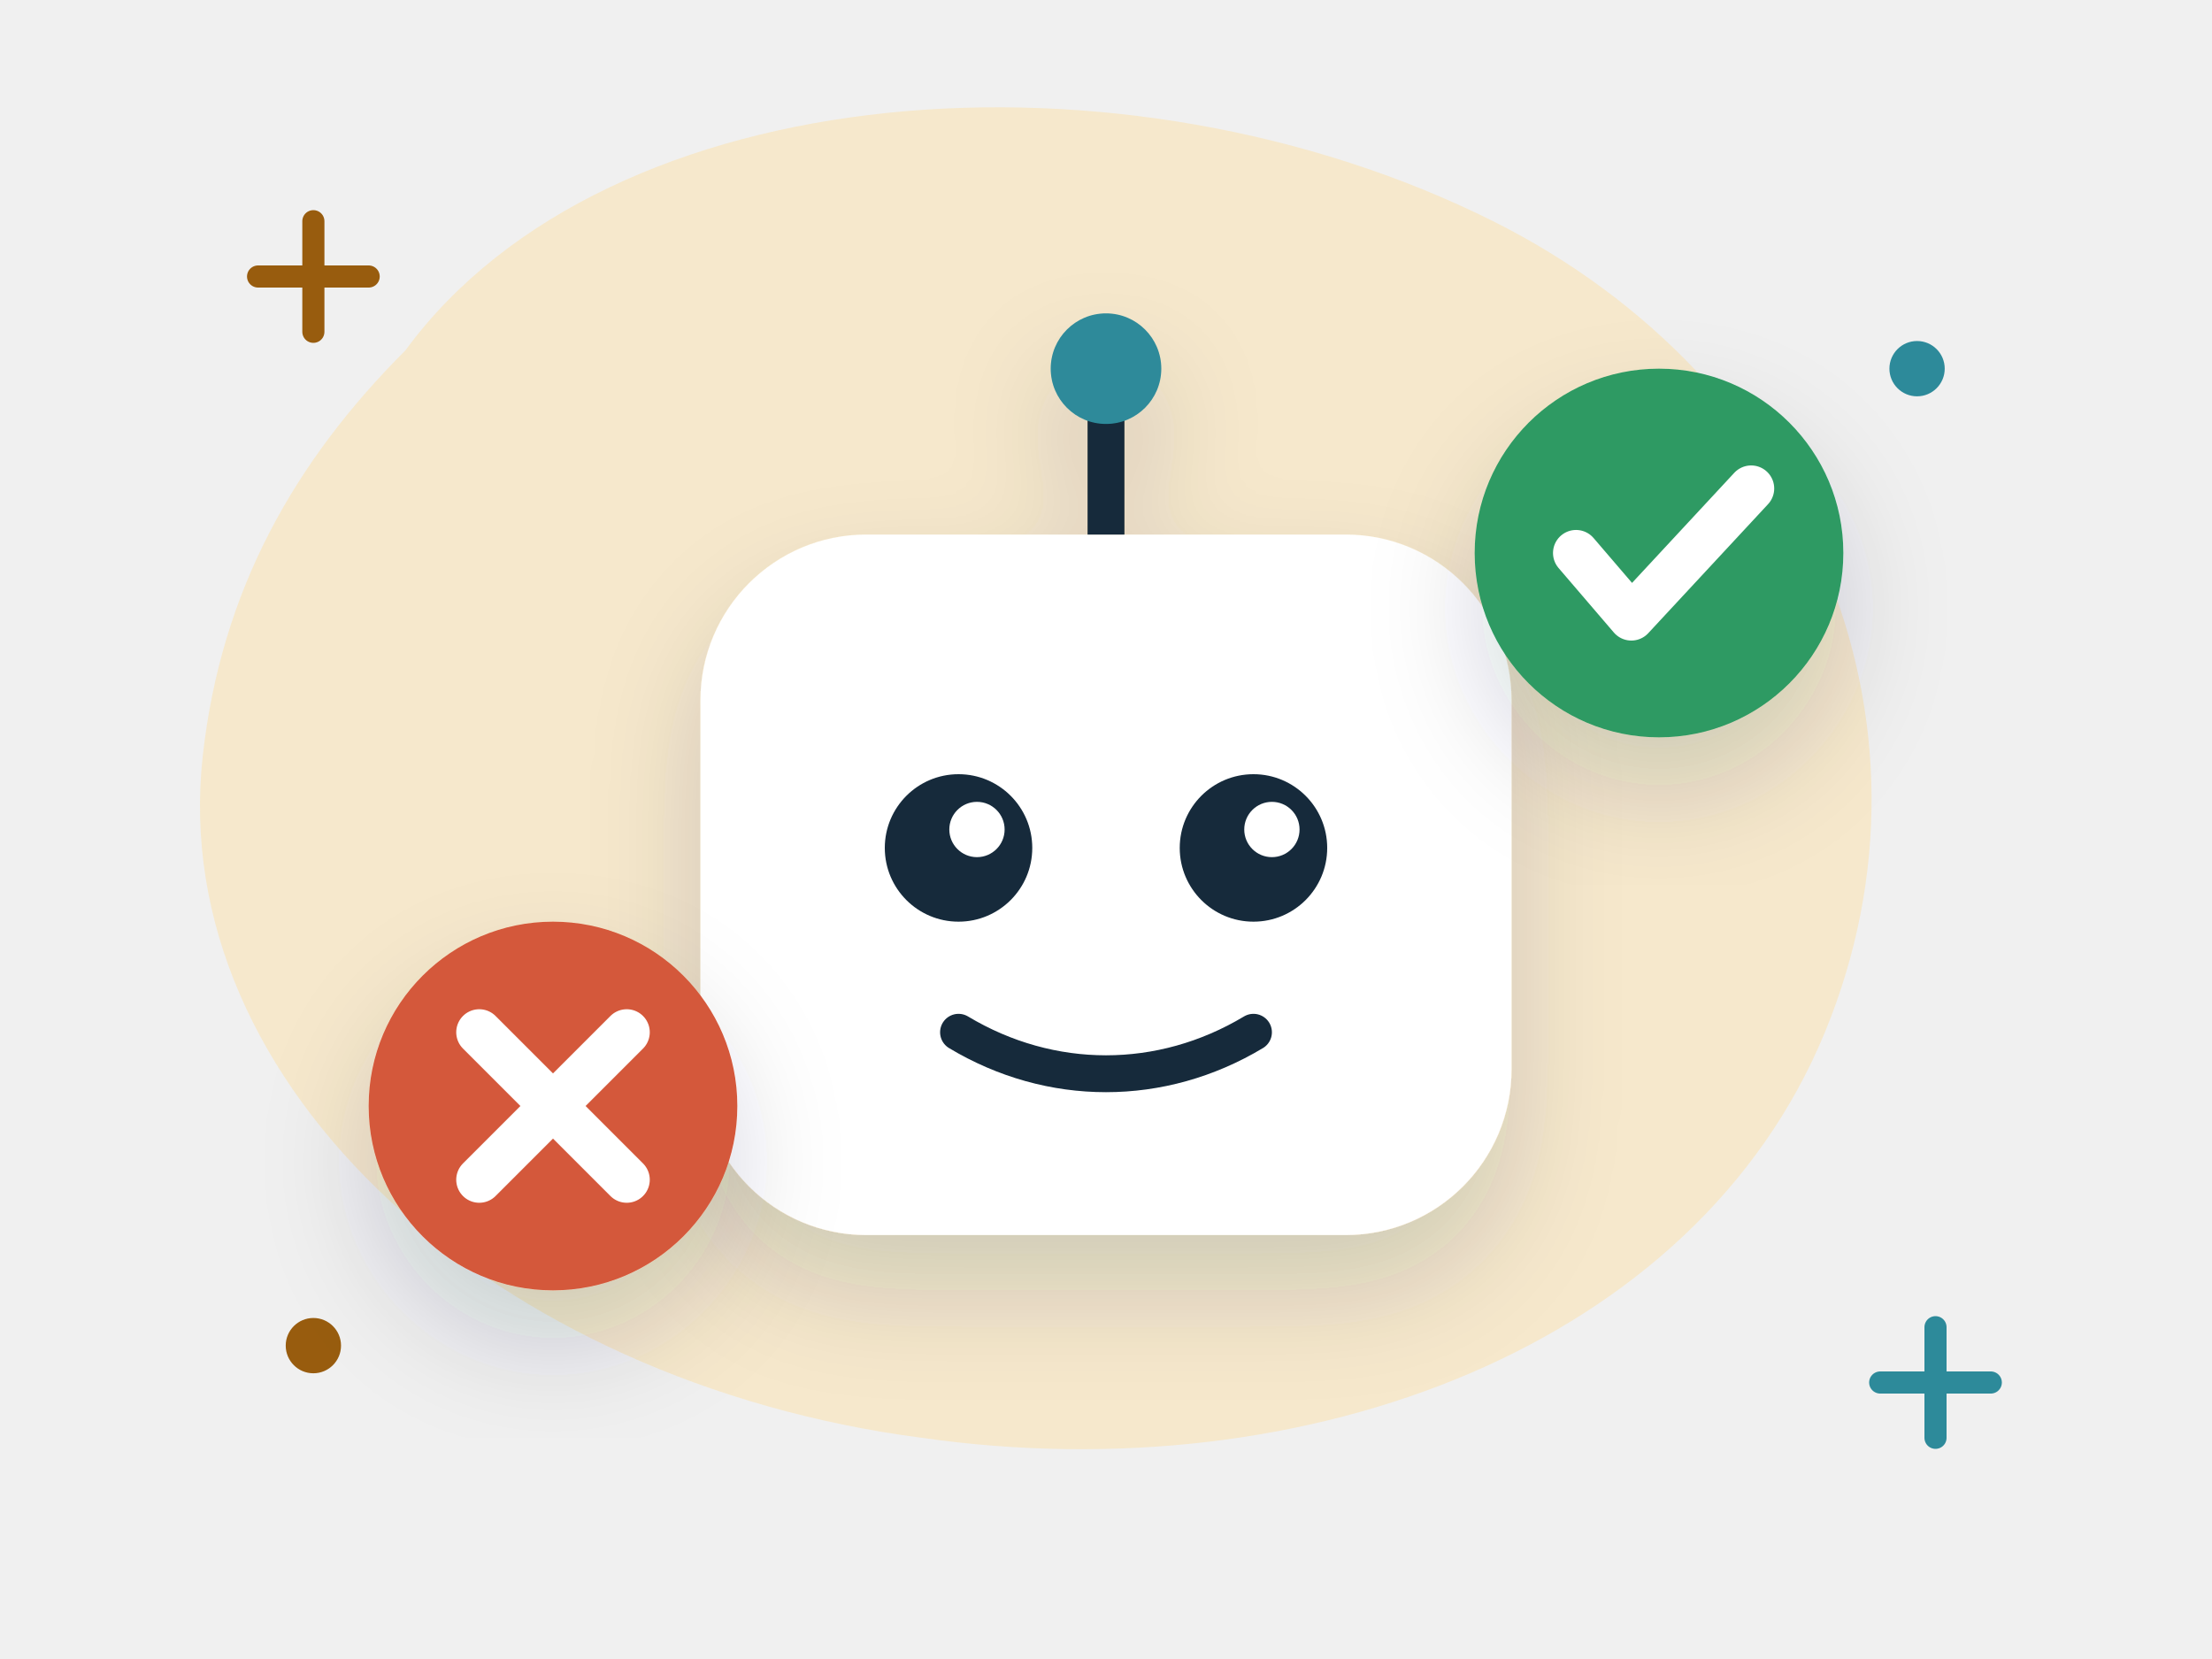
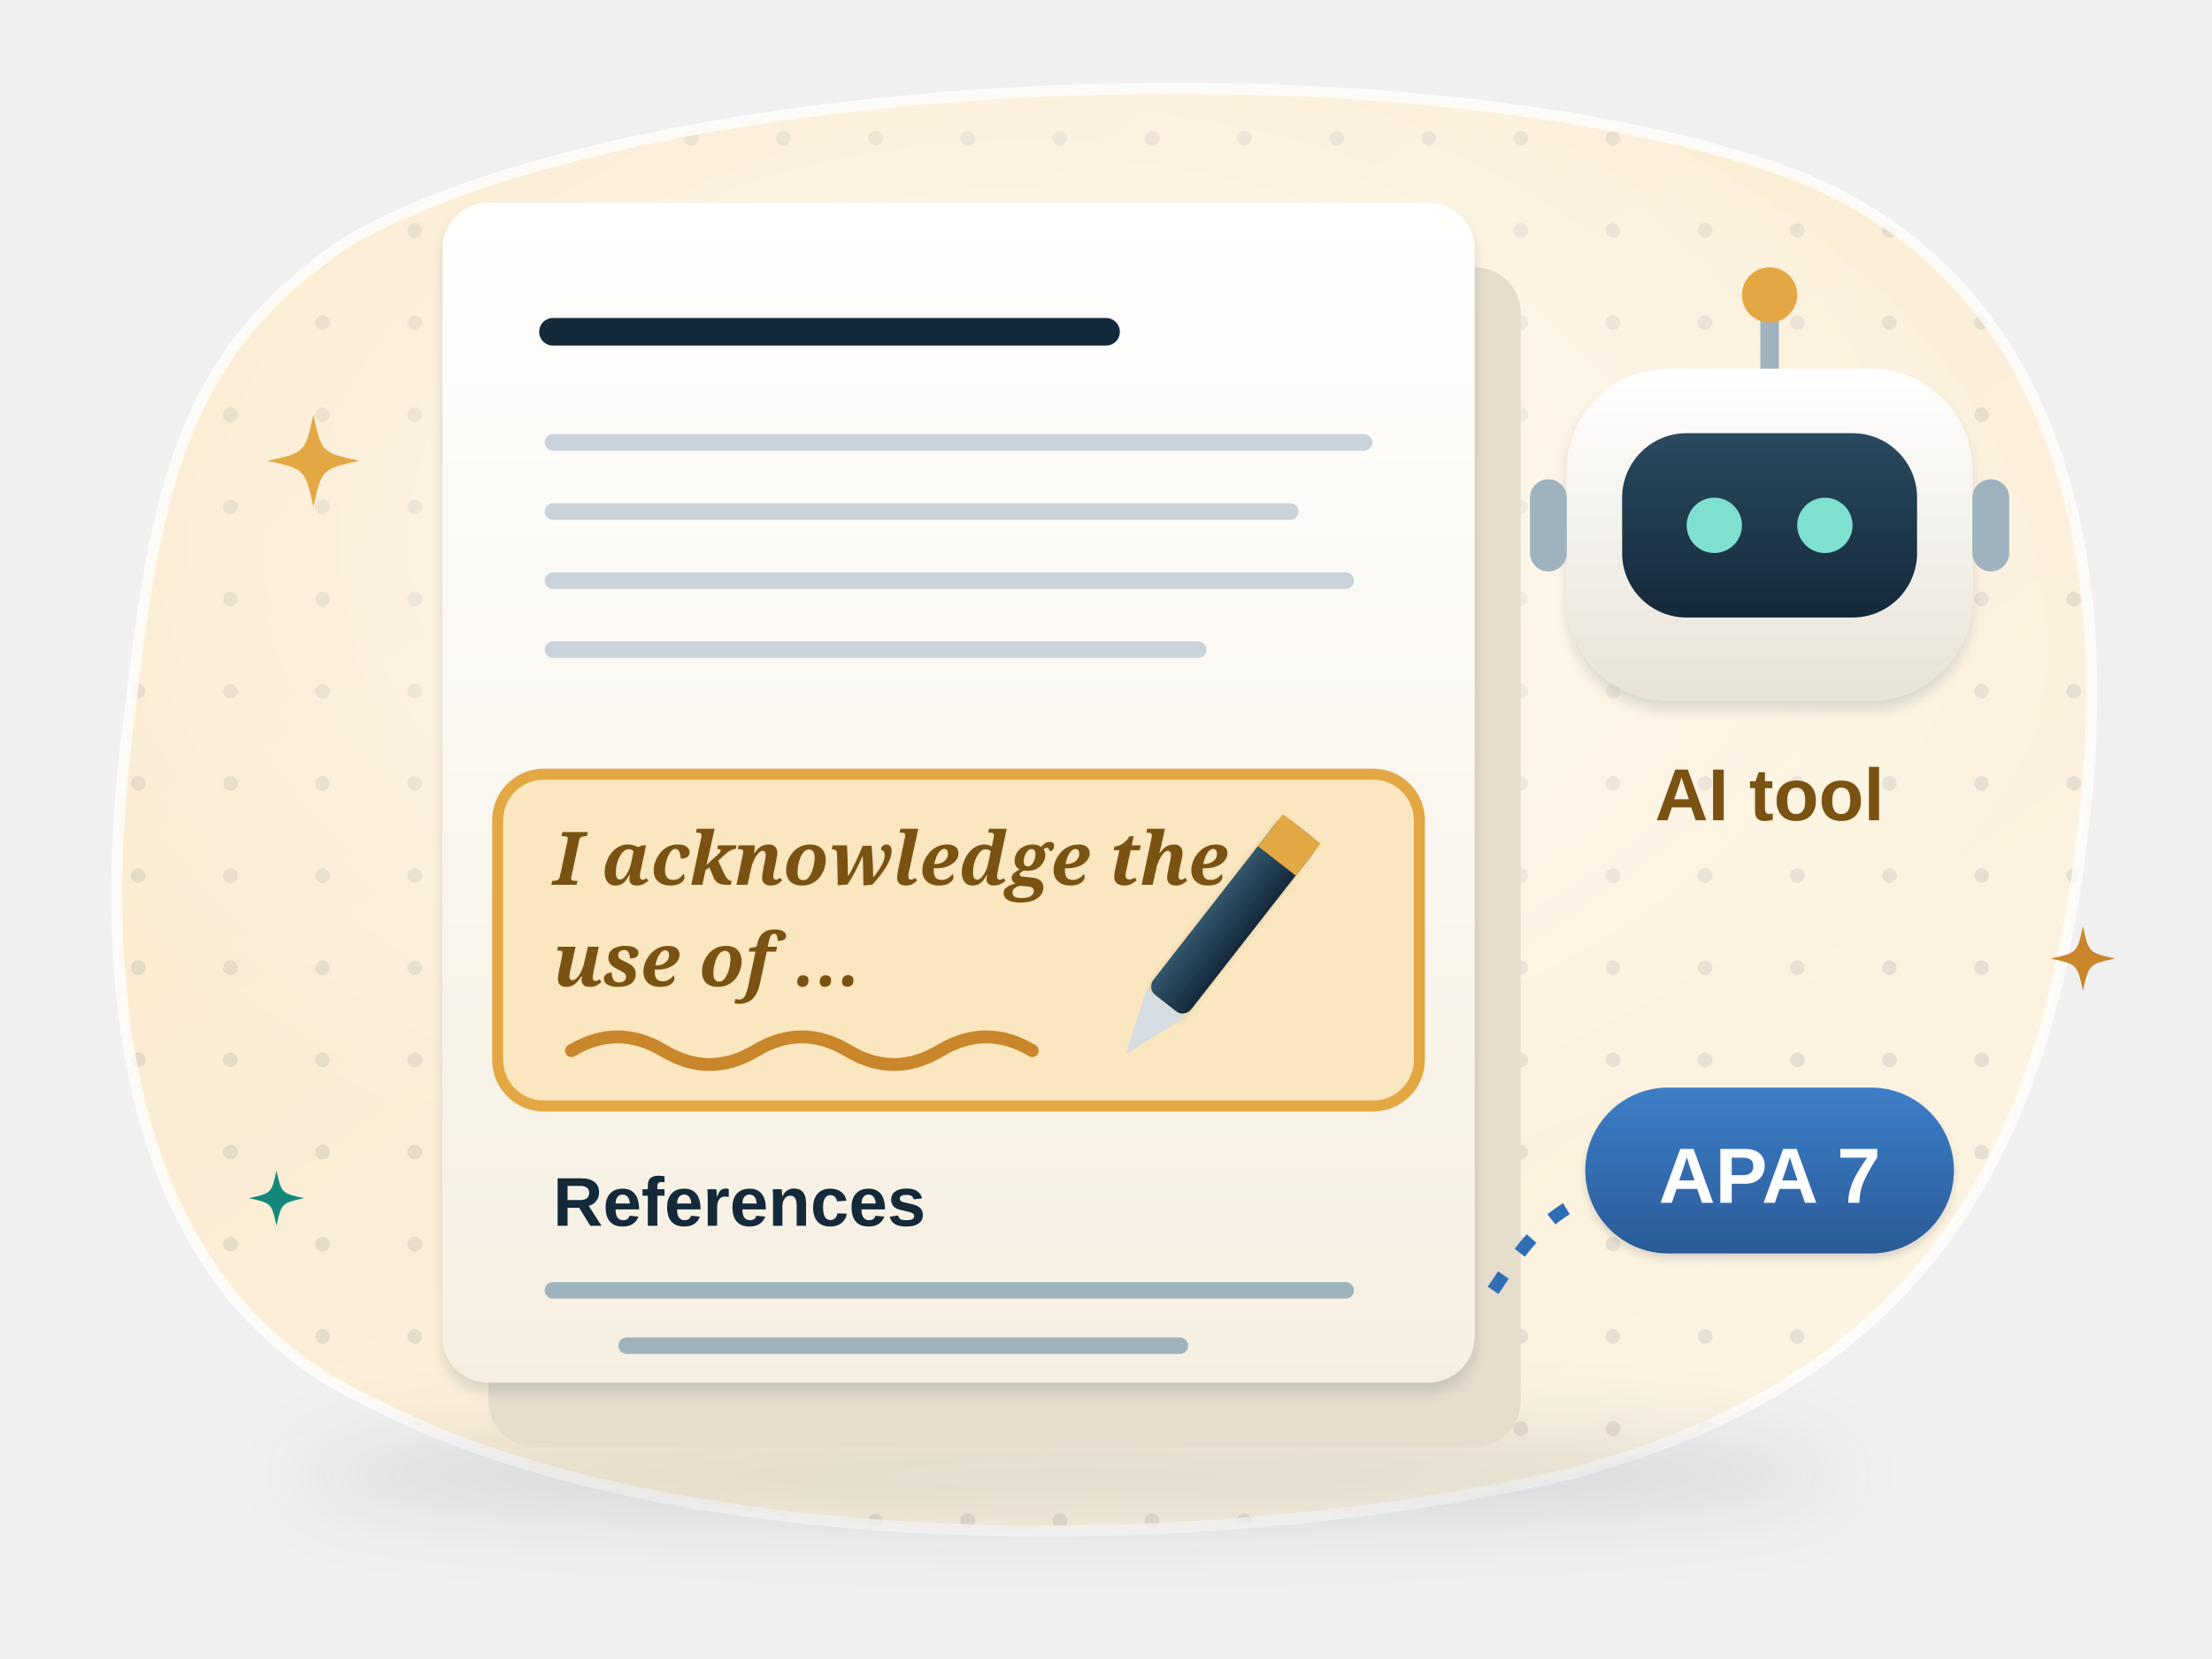
- <svg xmlns="http://www.w3.org/2000/svg" viewBox="0 0 240 180" fill="none" role="img" aria-label="Using AI honestly">
-   <style>.fl{animation:fl 5s ease-in-out infinite;transform-box:fill-box;transform-origin:center}.f2{animation-delay:-1.7s}.f3{animation-delay:-3.3s}
- .tw{animation:tw 2.8s ease-in-out infinite;transform-box:fill-box;transform-origin:center}.t2{animation-delay:-1.4s}
- .sp{animation:sp 9s linear infinite;transform-box:fill-box;transform-origin:center}.pu{animation:pu 2.2s ease-in-out infinite;transform-box:fill-box;transform-origin:center}
- .dr{stroke-dasharray:6 8;animation:dr 1.6s linear infinite}.bl{animation:bl 4s infinite;transform-box:fill-box;transform-origin:center}
- .sw{animation:sw 3s ease-in-out infinite;transform-box:fill-box;transform-origin:top center}
- @keyframes fl{0%,100%{transform:translateY(0)}50%{transform:translateY(-6px)}}@keyframes tw{0%,100%{opacity:.3;transform:scale(.7)}50%{opacity:1;transform:scale(1.05)}}
- @keyframes sp{to{transform:rotate(360deg)}}@keyframes pu{0%,100%{transform:scale(1)}15%{transform:scale(1.12)}30%{transform:scale(1)}}
- @keyframes dr{to{stroke-dashoffset:-28}}@keyframes bl{0%,92%,100%{transform:scaleY(1)}95%{transform:scaleY(.1)}}@keyframes sw{50%{transform:rotate(6deg)}}
- @media (prefers-reduced-motion:reduce){*{animation:none!important}}</style>
+ <svg xmlns="http://www.w3.org/2000/svg" viewBox="0 0 240 180" fill="none" role="img" aria-label="An essay page whose final section holds a highlighted AI acknowledgement, I acknowledge the use of …, and an APA reference with a hanging indent, beside a small AI assistant badge and an APA tag">
+   <style>
+ .w13h5-tw{animation:w13h5-tw 3.2s ease-in-out infinite;transform-box:fill-box;transform-origin:center}@keyframes w13h5-tw{0%,100%{opacity:.4;transform:scale(.6)}50%{opacity:1;transform:scale(1)}}.w13h5-fl{animation:w13h5-fl 6s ease-in-out infinite}@keyframes w13h5-fl{50%{transform:translateY(-3px)}}.w13h5-bl{animation:w13h5-bl 5s infinite;transform-box:fill-box;transform-origin:center}@keyframes w13h5-bl{0%,94%,100%{transform:scaleY(1)}97%{transform:scaleY(.1)}}
+ 
+ .w13h5-wr{animation:w13h5-wr 4s ease-in-out infinite;transform-origin:62px 114px}@keyframes w13h5-wr{0%{transform:scaleX(.2)}60%,100%{transform:scaleX(1)}}
+ .w13h5-pen{animation:w13h5-pen 4s ease-in-out infinite}@keyframes w13h5-pen{0%{transform:translateX(-62px)}60%,100%{transform:translateX(0)}}
+ @media (prefers-reduced-motion: reduce) { * { animation: none !important; } }
+ </style>
  <defs>
-     <filter id="s" x="-30%" y="-30%" width="160%" height="170%">
-       <feDropShadow dx="0" dy="6" stdDeviation="6" flood-color="#14293a" flood-opacity=".16" />
+     <linearGradient id="w13h5-bg" x1="0" y1="0" x2="1" y2="1">
+       <stop offset="0" stop-color="#fbe8c9" />
+       <stop offset="1" stop-color="#fcf5e6" />
+     </linearGradient>
+     <pattern id="w13h5-dots" width="10" height="10" patternUnits="userSpaceOnUse">
+       <circle cx="5" cy="5" r=".8" fill="#14293a" fill-opacity=".09" />
+     </pattern>
+     <clipPath id="w13h5-clip">
+       <path d="M38 26C70 8 150 4 192 18c30 10 38 40 34 72-4 36-18 60-56 70-44 10-100 8-130-8C14 140 10 108 14 78c3-26 6-40 24-52z" />
+     </clipPath>
+     <radialGradient id="w13h5-glow" cx=".5" cy=".42" r=".55">
+       <stop offset="0" stop-color="#fff" stop-opacity=".75" />
+       <stop offset="1" stop-color="#fff" stop-opacity="0" />
+     </radialGradient>
+     <filter id="w13h5-sh" x="-25%" y="-25%" width="150%" height="170%">
+       <feDropShadow dx="0" dy="4" stdDeviation="4" flood-color="#14293a" flood-opacity=".16" />
+       <feDropShadow dx="0" dy="1" stdDeviation=".6" flood-color="#14293a" flood-opacity=".14" />
    </filter>
+     <filter id="w13h5-sh2" x="-30%" y="-30%" width="160%" height="180%">
+       <feDropShadow dx="0" dy="2" stdDeviation="2" flood-color="#14293a" flood-opacity=".16" />
+       <feDropShadow dx="0" dy=".6" stdDeviation=".4" flood-color="#14293a" flood-opacity=".12" />
+     </filter>
+     <filter id="w13h5-blur" x="-20%" y="-50%" width="140%" height="200%">
+       <feGaussianBlur stdDeviation="4" />
+     </filter>
+     <linearGradient id="w13h5-shine" x1="0" y1="0" x2="0" y2="1">
+       <stop offset="0" stop-color="#fff" stop-opacity=".6" />
+       <stop offset="1" stop-color="#fff" stop-opacity="0" />
+     </linearGradient>
+     <linearGradient id="w13h5-paper" x1="0" y1="0" x2="0" y2="1">
+       <stop offset="0" stop-color="#ffffff" />
+       <stop offset="1" stop-color="#f6efe1" />
+     </linearGradient>
+     <linearGradient id="w13h5-pn" x1="0" y1="0" x2="1" y2="0">
+       <stop offset="0" stop-color="#33566c" />
+       <stop offset="1" stop-color="#14293a" />
+     </linearGradient>
+     <linearGradient id="w13h5-rb" x1="0" y1="0" x2="0" y2="1">
+       <stop offset="0" stop-color="#ffffff" />
+       <stop offset="1" stop-color="#e8e3d8" />
+     </linearGradient>
+     <linearGradient id="w13h5-vs" x1="0" y1="0" x2="0" y2="1">
+       <stop offset="0" stop-color="#2a4a5f" />
+       <stop offset="1" stop-color="#14293a" />
+     </linearGradient>
+     <linearGradient id="w13h5-apa" x1="0" y1="0" x2="0" y2="1">
+       <stop offset="0" stop-color="#3d7fc8" />
+       <stop offset="1" stop-color="#2a5a98" />
+     </linearGradient>
  </defs>
-   <path d="M44 38c22-30 78-34 118-14 34 17 50 54 36 88-14 34-56 50-98 44C54 150 18 118 22 82c2-18 10-32 22-44z" fill="#f6e8cc" />
-   <path class="tw" d="M28 30h12m-6-6v12" stroke="#985c0e" stroke-width="2.4" stroke-linecap="round" />
-   <path class="tw t2" d="M204 150h12m-6-6v12" stroke="#2d8a9a" stroke-width="2.4" stroke-linecap="round" />
-   <circle class="tw t2" cx="208" cy="40" r="3" fill="#2d8a9a" />
-   <circle class="tw" cx="34" cy="146" r="3" fill="#985c0e" />
-   <g class="fl" filter="url(#s)">
-     <rect x="76" y="58" width="88" height="76" rx="18" fill="#fff" />
-     <circle cx="104" cy="92" r="8" fill="#14293a" />
-     <circle cx="136" cy="92" r="8" fill="#14293a" />
-     <circle class="bl" cx="106" cy="90" r="3" fill="#fff" />
-     <circle class="bl" cx="138" cy="90" r="3" fill="#fff" />
-     <path d="M104 112c10 6 22 6 32 0" stroke="#14293a" stroke-width="4" stroke-linecap="round" />
-     <path d="M120 58V44" stroke="#14293a" stroke-width="4" />
-     <circle cx="120" cy="40" r="6" fill="#2d8a9a" />
+   <path d="M38 26C70 8 150 4 192 18c30 10 38 40 34 72-4 36-18 60-56 70-44 10-100 8-130-8C14 140 10 108 14 78c3-26 6-40 24-52z" fill="url(#w13h5-bg)" />
+   <g clip-path="url(#w13h5-clip)">
+     <rect width="240" height="180" fill="url(#w13h5-dots)" />
+     <ellipse cx="112" cy="70" rx="110" ry="70" fill="url(#w13h5-glow)" />
  </g>
-   <g transform="translate(180 60)" filter="url(#s)">
-     <g class="pu">
-       <circle r="20" fill="#2f9a63" />
-       <path d="M-9 0l6 7 13-14" stroke="#fff" stroke-width="5" stroke-linecap="round" stroke-linejoin="round" fill="none" />
+   <path d="M38 26C70 8 150 4 192 18c30 10 38 40 34 72-4 36-18 60-56 70-44 10-100 8-130-8C14 140 10 108 14 78c3-26 6-40 24-52z" fill="none" stroke="#fff" stroke-opacity=".75" stroke-width="1.2" />
+   <ellipse cx="116" cy="160" rx="84" ry="6" fill="#14293a" opacity=".11" filter="url(#w13h5-blur)" />
+   <rect x="50" y="26" width="112" height="128" rx="5" fill="#e6dccb" transform="translate(3 3)" />
+   <g filter="url(#w13h5-sh)">
+     <rect x="48" y="22" width="112" height="128" rx="5" fill="url(#w13h5-paper)" />
+   </g>
+   <path d="M53 22.8h102" stroke="#fff" stroke-width="1.2" stroke-linecap="round" opacity=".9" />
+   <path d="M60 36h60" stroke="#14293a" stroke-width="3" stroke-linecap="round" />
+   <path d="M60 48h88" stroke="#c9d3da" stroke-width="1.8" stroke-linecap="round" />
+   <path d="M60 55.5h80" stroke="#c9d3da" stroke-width="1.8" stroke-linecap="round" />
+   <path d="M60 63h86" stroke="#c9d3da" stroke-width="1.8" stroke-linecap="round" />
+   <path d="M60 70.5h70" stroke="#c9d3da" stroke-width="1.8" stroke-linecap="round" />
+   <rect x="54" y="84" width="100" height="36" rx="5" fill="#fbe7bf" stroke="#e3a843" stroke-width="1.2" />
+   <text x="60" y="96" font-family="Georgia, serif" font-size="8" font-weight="600" fill="#7a5212" text-anchor="start" font-style="italic">I acknowledge the</text>
+   <text x="60" y="107" font-family="Georgia, serif" font-size="8" font-weight="600" fill="#7a5212" text-anchor="start" font-style="italic">use of …</text>
+   <g class="w13h5-wr">
+     <path d="M62 114q5-3 10 0t10 0 10 0 10 0 10 0" stroke="#c9862a" stroke-width="1.4" fill="none" stroke-linecap="round" />
+   </g>
+   <g class="w13h5-pen">
+     <g transform="translate(124 112) rotate(38)">
+       <rect x="-2.6" y="-28" width="5.2" height="24" rx="1.2" fill="url(#w13h5-pn)" filter="url(#w13h5-sh2)" />
+       <rect x="-2.6" y="-28" width="5.2" height="4.4" fill="#e3a843" />
+       <path d="M-2.6-4L0 3 2.6-4z" fill="#d5dde2" />
    </g>
  </g>
-   <g transform="translate(60 120)" filter="url(#s)">
-     <g class="pu">
-       <circle r="20" fill="#d4583a" />
-       <path d="M-8-8l16 16M8-8l-16 16" stroke="#fff" stroke-width="5" stroke-linecap="round" />
+   <text x="60" y="133" font-family="'Helvetica Neue', Arial, sans-serif" font-size="7.5" font-weight="700" fill="#14293a" text-anchor="start">References</text>
+   <path d="M60 140h86" stroke="#9fb3bf" stroke-width="1.8" stroke-linecap="round" />
+   <path d="M68 146h60" stroke="#9fb3bf" stroke-width="1.8" stroke-linecap="round" />
+   <g class="w13h5-fl">
+     <g filter="url(#w13h5-sh)">
+       <rect x="170" y="40" width="44" height="36" rx="11" fill="url(#w13h5-rb)" />
    </g>
+     <rect x="176" y="47" width="32" height="20" rx="7" fill="url(#w13h5-vs)" />
+     <g class="w13h5-bl">
+       <circle cx="186" cy="57" r="3" fill="#7fe0d0" />
+       <circle cx="198" cy="57" r="3" fill="#7fe0d0" />
+     </g>
+     <path d="M192 40v-6" stroke="#9fb3bf" stroke-width="2" />
+     <circle cx="192" cy="32" r="3" fill="#e3a843" />
+     <rect x="166" y="52" width="4" height="10" rx="2" fill="#9fb3bf" />
+     <rect x="214" y="52" width="4" height="10" rx="2" fill="#9fb3bf" />
+     <text x="192" y="89" font-family="'Helvetica Neue', Arial, sans-serif" font-size="8" font-weight="700" fill="#7a5212" text-anchor="middle">AI tool</text>
  </g>
+   <rect x="172" y="118" width="40" height="18" rx="9" fill="url(#w13h5-apa)" filter="url(#w13h5-sh2)" />
+   <text x="192" y="130.5" font-family="'Helvetica Neue', Arial, sans-serif" font-size="8.5" font-weight="700" fill="#fff" text-anchor="middle">APA 7</text>
+   <path d="M162 140C166 134 168 132 172 130" stroke="#2f6db5" stroke-width="1.4" stroke-dasharray="2 3" fill="none" />
+   <path class="w13h5-tw" d="M34 45C34.9 49.1 34.9 49.1 39 50C34.9 50.9 34.9 50.9 34 55C33.1 50.9 33.1 50.9 29 50C33.1 49.1 33.1 49.1 34 45z" fill="#e3a843" />
+   <path class="w13h5-tw" style="animation-delay:-1.3s" d="M226 100.5C226.63 103.37 226.63 103.37 229.5 104C226.63 104.63 226.63 104.63 226 107.5C225.37 104.63 225.37 104.63 222.5 104C225.37 103.37 225.37 103.37 226 100.5z" fill="#c9862a" />
+   <path class="w13h5-tw" style="animation-delay:-2.2s" d="M30 127C30.54 129.46 30.54 129.46 33 130C30.54 130.54 30.54 130.54 30 133C29.46 130.54 29.46 130.54 27 130C29.46 129.46 29.46 129.46 30 127z" fill="#13887a" />
</svg>
